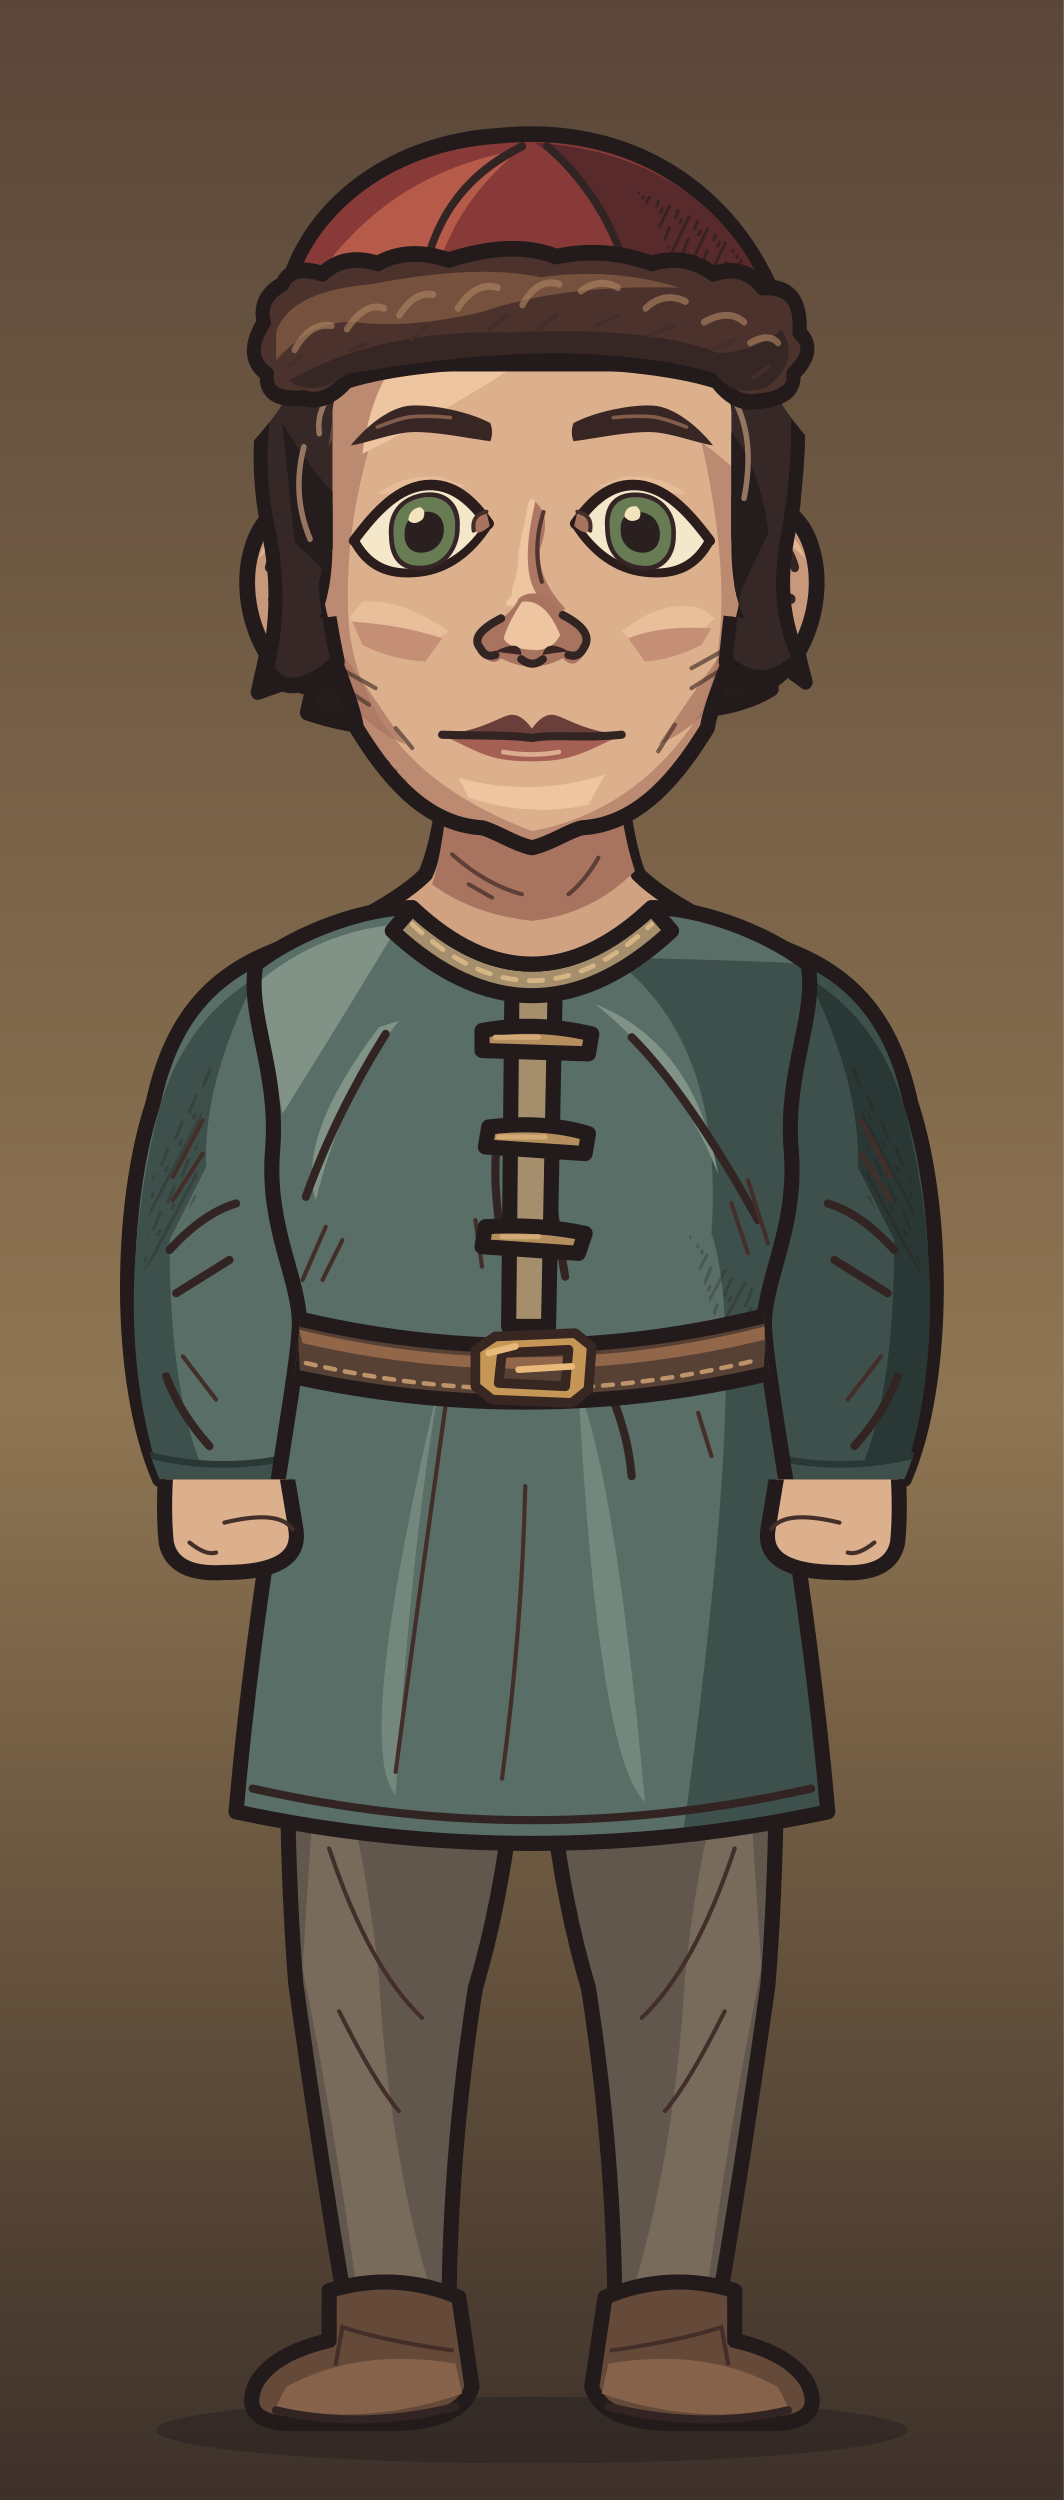
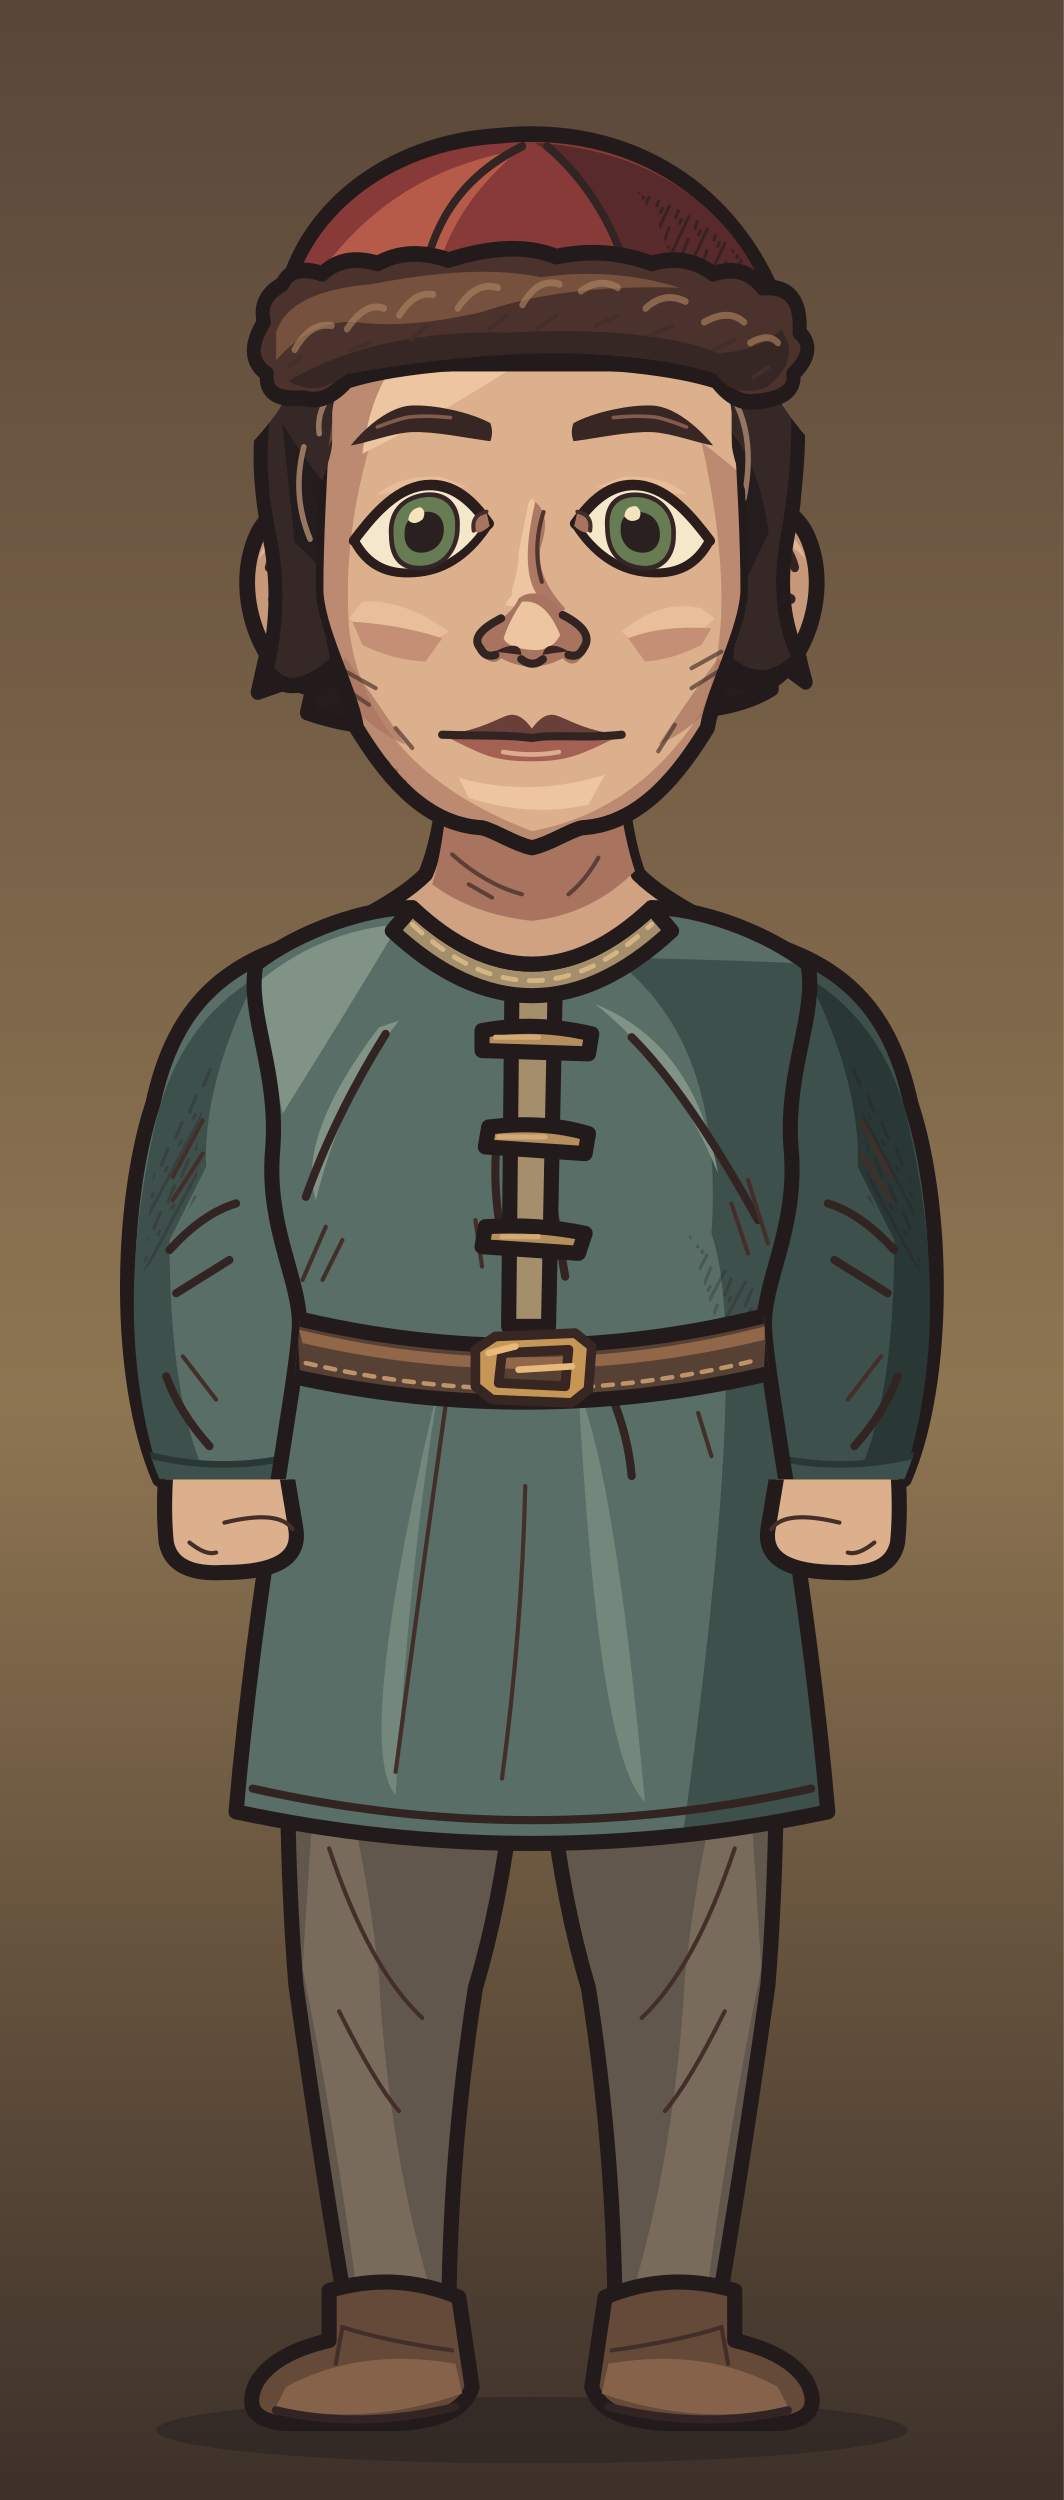
<svg xmlns="http://www.w3.org/2000/svg" xmlns:xlink="http://www.w3.org/1999/xlink" aria-labelledby="title" width="320" height="752" viewBox="0 0 320 752" role="img">
  <defs>
    <style>
      .edge {stroke:#231b1b;stroke-width:4.55;stroke-linecap:round;stroke-linejoin:round}
      .seam {fill:none;stroke:#332424;stroke-width:2.45;stroke-linecap:round;stroke-linejoin:round}
      .etch {fill:none;stroke:#442e2a;stroke-width:1.25;stroke-linecap:round}
      .hair-line {fill:none;stroke:#967661;stroke-width:1.45;stroke-linecap:round}
      .white {fill:#f5e7ca;stroke:#2a1d1c;stroke-width:2.65;stroke-linejoin:round}
      .label {fill:#efdfc1;font:600 20px Georgia,serif}
      .muted {fill:#b8aa96;font:13px 'Segoe UI',sans-serif}
      .section {fill:#dcbb8e;font:600 14px 'Segoe UI',sans-serif}
    </style>
    <linearGradient id="umber" x2="0" y2="1" gradientUnits="objectBoundingBox">
      <stop stop-color="#594639" />
      <stop offset=".56" stop-color="#8e7552" />
      <stop offset="1" stop-color="#3c3029" />
    </linearGradient>
    <linearGradient id="ash" x2="0" y2="1" gradientUnits="objectBoundingBox">
      <stop stop-color="#3b423d" />
      <stop offset=".56" stop-color="#7a7d67" />
      <stop offset="1" stop-color="#242b28" />
    </linearGradient>
    <linearGradient id="rose" x2="0" y2="1" gradientUnits="objectBoundingBox">
      <stop stop-color="#51404a" />
      <stop offset=".56" stop-color="#8a6972" />
      <stop offset="1" stop-color="#372c33" />
    </linearGradient>
    <pattern id="paper-grain" width="63" height="57" patternUnits="userSpaceOnUse">
      <path d="M1 16l2-1m21-4 5-2m16 7 6-1M12 32l3-1m16 11 4-1m20-14 4 1M4 51l5-1m41 0 9-2" fill="none" stroke="#231a1b" stroke-width=".85" opacity=".19" />
      <path d="M4 5l9-1m29 2 2-1M1 40l4-1m12 9 1-1m21-23 4-1m9 12 5-2" fill="none" stroke="#f0dbb5" stroke-width=".85" opacity=".23" />
      <path d="M16 19h.6m13-3h.7m28 6h.7m-39 15h.6m23 4h.6m-12 11h.7m29-39h.7" fill="none" stroke="#21191a" stroke-width="1.2" opacity=".28" stroke-linecap="round" />
    </pattern>
    <pattern id="ink-lines" width="7" height="9" patternUnits="userSpaceOnUse" patternTransform="rotate(28)">
      <path d="M1 -2V10m2.8-8 .6 6m1.9-1v5" stroke="#271d1d" stroke-width=".95" fill="none" opacity=".65" />
    </pattern>
    <radialGradient id="vignette" cx=".5" cy=".39" r=".72">
      <stop offset=".47" stop-color="#20191c" stop-opacity="0" />
      <stop offset="1" stop-color="#20191c" stop-opacity=".48" />
    </radialGradient>
    <g id="firs" fill="currentColor">
      <path d="M10 439Q15 379 12 300L9 220 15 146 15 54 19 80 21 147 28 230 25 326 29 439Z" />
      <path d="M17 169Q27 174 45 174L57 169 49 179 27 187 17 185                M18 194Q29 196 52 192L63 183 56 194 26 205 16 207                M15 225Q46 230 67 218L77 206 71 223 42 238 18 241                M17 252Q48 255 78 245L91 230 84 249 52 266 20 269                M14 282Q40 281 71 278L88 261 84 281 57 291 19 298                M19 312Q43 316 69 310L88 299 84 310 58 322 22 325" />
      <path d="M6 312 0 315V284L11 285M0 266 13 270V250L0 249M0 220 15 221 15 206 0 202                M0 180 16 181V167L0 165M0 141 15 150V138L0 133M0 112 17 127V118L0 104" />
      <path d="M64 440Q55 380 58 324L59 258 63 217 68 222 65 266 68 328 76 440Z                M63 291Q78 294 89 282L100 267 96 283 81 301 62 307                M63 323Q80 323 106 304L98 321 68 339                M63 316Q44 306 37 293L41 307 64 329Z" />
    </g>
    <g id="brambles" fill="none" stroke="currentColor" stroke-linecap="round" stroke-linejoin="round">
      <path stroke-width="3.8" d="M9 440Q13 401 21 380T26 333m-8 57Q39 375 43 352m-28 46Q6 377 0 376M41 440Q41 402 63 385m-20 44q26-6 39-30" />
      <path stroke-width="2" d="M23 364l14-13m-12 4-7-15m20 29 17-4m-15-1 1-11m13 49 2-17m2 14 18-5m-34 32q-12-10-17-10" />
    </g>
    <g id="night-scratches" fill="none" stroke="currentColor" stroke-width="1.2" stroke-linecap="round">
      <path d="M16 113q32-11 54-8m-30 9 16-3m184-40q19-4 44 1m-11 7 19 4                M24 335q33-3 68-16m-44 16 26-4m164-9q31 5 60-3m-39 8 38-3                M27 391q22-6 52-5m168 14q28-8 57-8m-40 11 24-4                M55 178l18-6m177 36 17 3m-12-4 17-1" />
    </g>
    <g id="shirt-setting">
      <rect width="320" height="440" fill="url(#umber)" />
      <path d="M50 217q24 8 64 1l-15 7-56 6m176-90q39-13 70-5l-26 4 28 2-64 6" fill="#856c54" opacity=".5" />
      <use xlink:href="#firs" style="color:#342827" opacity=".52" transform="translate(-26 8)" />
      <use xlink:href="#firs" style="color:#413128" opacity=".58" transform="translate(340 101) scale(-1 .81)" />
      <use xlink:href="#night-scratches" style="color:#dfbb87" opacity=".28" />
      <use xlink:href="#brambles" style="color:#291f22" opacity=".71" />
      <rect width="320" height="440" fill="url(#vignette)" />
      <rect width="320" height="440" fill="url(#paper-grain)" />
    </g>
    <g id="armor-setting">
      <rect width="320" height="440" fill="url(#ash)" />
      <path d="M42 173q49-4 68 3l-43 6 25 3-49 4m151 35q47 10 104-6l-26 14-62 8Z" fill="#707764" opacity=".48" />
      <use xlink:href="#firs" style="color:#27312c" opacity=".64" transform="translate(-36 30)" />
      <use xlink:href="#firs" style="color:#303833" opacity=".75" transform="translate(324 45) scale(-.86 1.03)" />
      <use xlink:href="#brambles" style="color:#252a27" opacity=".62" transform="translate(319 10) scale(-1 1)" />
      <use xlink:href="#night-scratches" style="color:#d8d8a9" opacity=".28" transform="translate(-2 21)" />
      <rect width="320" height="440" fill="url(#vignette)" />
      <rect width="320" height="440" fill="url(#paper-grain)" />
    </g>
    <g id="woman-setting">
      <rect width="320" height="440" fill="url(#rose)" />
      <path d="M44 235q40-4 76-1l-20 6-36 2 19 3-44 5m183-50q35 3 60-3l-24 9-31 2" fill="#775d65" opacity=".6" />
      <use xlink:href="#firs" style="color:#3b2b34" opacity=".58" transform="translate(-20 84) scale(.86 .91)" />
      <use xlink:href="#firs" style="color:#3d2e39" opacity=".68" transform="translate(327 54) scale(-.85 .98)" />
      <path d="M300 440q-2-82-6-173l-9-103 7-35 12 42 9 98 7 171Z                M294 195q-10-18-25-24l-15-1 13-4 11 2 18 15                M285 162q-13-22-34-27l-7 4 7-11 17 4 20 17                M303 242q-18-23-36-27l-13 3 15-9 11 2 21 15" fill="#3a2b33" opacity=".64" />
      <use xlink:href="#brambles" style="color:#2d2229" opacity=".8" transform="translate(12 6)" />
      <use xlink:href="#night-scratches" style="color:#e1b8a8" opacity=".28" transform="translate(0 7)" />
      <rect width="320" height="440" fill="url(#vignette)" />
      <rect width="320" height="440" fill="url(#paper-grain)" />
    </g>
    <pattern id="mail-rings" width="14" height="13" patternUnits="userSpaceOnUse" patternTransform="rotate(-7)">
      <path d="M-1 2q3-3 6 0 1 3-2 5Q0 8-1 5M6 2q3-3 6 0 1 3-2 5Q7 8 6 5M3 8q3-3 6 0 1 3-2 5-3 1-4-2M10 8q3-3 6 0" fill="none" stroke="#2d2c28" stroke-width="1.6" stroke-linecap="round" />
      <path d="M-.5 4q1.5-2 3-1m5 1q1.4-2 3-1M4 10q1.5-2 3-1m4 1q1.4-2 3-1" fill="none" stroke="#9a9b87" stroke-width="1.12" opacity=".78" stroke-linecap="round" />
    </pattern>
    <pattern id="armor-plates" width="47" height="24" patternUnits="userSpaceOnUse" patternTransform="translate(4 4) rotate(2)">
      <path d="M1 0l21 .7 1 18-3 3-17-1-1-4Zm24 1 19-1 2 15-3 7-19-2Z" fill="#85867a" stroke="#352e2a" stroke-width="1.75" stroke-linejoin="round" />
      <path d="M2 2l18 .2-.2 4L5 7 4 17Zm24 0 16-1 1 4-14 2-3 10Z" fill="#a9a58d" />
      <path d="M19 4l4 14-3 3-16-1 13-4Zm22 2 4 10-2 5-17-1 13-4Z" fill="#62655f" />
      <path d="M7 7l1-.5m6 12 3-2m16-7 5-1m-7 5 4-2" fill="none" stroke="#d0c0a0" stroke-width=".9" opacity=".76" />
      <path d="M6 12q2-2 2.7 1-1 2.2-2.7.5Zm12 1q1.8-2 2.4.6-1 2.6-2.5.8Zm11 1q1-2.2 2.8-1-.2 2.9-2.8 2.1Zm12-2q2.2-1.4 2.3.8-1 2.3-2.3.5Z" fill="#3c342d" />
    </pattern>
    <clipPath id="portrait-frame">
      <rect width="320" height="752" />
    </clipPath>
    <clipPath id="headgear-hair-back-reveal">
      <path d="M88.662 109.5H231.338Q229.338 118.5 249.338 138.5L320 215V440H0V215L70.662 138.5Q90.662 118.5 88.662 109.5Z" />
    </clipPath>
    <clipPath id="wardrobe-torso-mask">
      <path d="M124 273 C110 273 90 280 77 290 C74 305 84 322 82 346 C80 370 91 386 90 400 C89 418 77 476 71 545 Q160 564 249 545 C243 476 231 418 230 400 C229 386 240 370 238 346 C236 322 246 305 243 290 C230 280 210 273 196 273 Q160 307 124 273Z" />
    </clipPath>
    <clipPath id="wardrobe-sleeve-mask">
      <path d="M88 284 C66 291 52 304 46 332 C36 362 35 415 48 445 H87 L106 336Z" />
    </clipPath>
    <clipPath id="face-shape-clip">
      <path d="M 160 73 C 191 73 219 90 223 128 C 224 143 225 164 225 177 C 225 189 214.75 207 212.75 219 C 204.75 232 193 248 175 249 C 171 250 165 254 160 255 C 155 254 149 250 145 249 C 127 248 115.25 232 107.25 219 C 105.25 207 95 189 95 177 C 95 164 96 143 97 128 C 101 90 129 73 160 73 Z" />
    </clipPath>
    <clipPath id="face-features-eye-left">
      <path d="M-21 0 C-16 -6 -9 -14 0 -14 C9 -14 15 -7 19.5 0 C14 8 7 12 -1 12 C-11 12 -17 8 -21 0Z" />
    </clipPath>
    <clipPath id="face-features-eye-right">
      <path d="M-21 0 C-16 -6 -9 -14 0 -14 C9 -14 15 -7 19.5 0 C14 8 7 12 -1 12 C-11 12 -17 8 -21 0Z" />
    </clipPath>
    <clipPath id="face-features-nose-bridge">
      <path d="M154 144H167V179L172 185V187H149V185L154 179Z" />
    </clipPath>
    <clipPath id="headgear-hair-front-reveal">
      <path d="M88.662 109.5H231.338Q229.338 118.5 249.338 138.5L320 215V440H0V215L70.662 138.5Q90.662 118.5 88.662 109.5Z" />
    </clipPath>
    <clipPath id="headgear-hair-face">
      <path d="M25 0H100V164Q100 178 96 186Q160 177 224 186Q220 178 220 164V0H295V337H25Z" />
    </clipPath>
+     <mask id="hair-face-opening" maskUnits="userSpaceOnUse" x="0" y="0" width="320" height="440">
+       <rect fill="white" x="0" y="0" width="320" height="440" />
+       <g clip-path="url(#face-shape-clip)">
+         <path d="M220 132C220 117 197 107 160 107S100 117 100 132C100 142 89 158 89 176V300H231V176C231 158 220 142 220 132Z" fill="black" />
+       </g>
+     </mask>
    <clipPath id="hair-crown-clip">
      <path d="M97 198q-16 13-23 2 5-19 1-38-7-29 2-52 9-36 38-49 25-14 48-9 28-6 54 12 28 18 29 53 2 21-3 45-4 20 4 35-12 11-24 1Q226 172 226.5 174Q224 151 217 125Q199 129 182 116Q166 106 155 98Q142 112 118 121Q108 125 101 125Q99 148 93 176Q94 185 97 198Z" />
    </clipPath>
    <clipPath id="full-costume-hands-clip">
      <rect x="0" y="445" width="320" height="307" />
    </clipPath>
  </defs>
  <g data-part="full-costume">
    <rect width="320" height="752" fill="url(#umber)" />
    <ellipse cx="160" cy="731" rx="113" ry="10" fill="#261f20" opacity=".5" />
    <g>
      <path d="M87 469 L158 469 Q158 548 143 598 Q135 649 135 700 H105 Q97 654 89 597 Q85 548 87 469Z" fill="#62574d" class="edge" />
      <path d="M96 514 Q109 546 114 595 Q117 649 131 694 H108Q101 641 91 592Z" fill="#8c7c69" opacity=".53" />
      <path d="M99 556Q111 592 127 607 M102 605Q113 627 120 635" class="etch" />
      <g transform="translate(0 0)">
        <path d="M99 689Q119 683 138 691L142 718Q139 728 120 729H86Q72 728 77 717Q82 708 99 704Z" fill="#654939" class="edge" />
        <path d="M86 718Q108 706 137 711L139 720Q110 730 83 724Z" fill="#87624a" />
        <path d="M101 711L103 700Q115 704 136 707" class="etch" />
        <path d="M83 725Q108 731 137 724" class="seam" />
      </g>
    </g>
    <g transform="translate(320 0) scale(-1 1)">
      <path d="M87 469 L158 469 Q158 548 143 598 Q135 649 135 700 H105 Q97 654 89 597 Q85 548 87 469Z" fill="#62574d" class="edge" />
      <path d="M96 514 Q109 546 114 595 Q117 649 131 694 H108Q101 641 91 592Z" fill="#8c7c69" opacity=".53" />
      <path d="M99 556Q111 592 127 607 M102 605Q113 627 120 635" class="etch" />
      <g transform="translate(0 0)">
        <path d="M99 689Q119 683 138 691L142 718Q139 728 120 729H86Q72 728 77 717Q82 708 99 704Z" fill="#654939" class="edge" />
        <path d="M86 718Q108 706 137 711L139 720Q110 730 83 724Z" fill="#87624a" />
        <path d="M101 711L103 700Q115 704 136 707" class="etch" />
        <path d="M83 725Q108 731 137 724" class="seam" />
      </g>
    </g>
  </g>
  <g clip-path="url(#portrait-frame)">
    <g id="hair-back">
      <g clip-path="url(#headgear-hair-back-reveal)">
        <g transform="matrix(0.926 0 0 1.024 11.765 -3.765)">
          <path d="M104 96q-25 16-27 45-7 21 0 42l-6 24 19-6-3 12q35 11 69-6 59 12 82-1l-4-12 15 10q-9-29-4-52 4-39-23-58Z" fill="#241c1d" class="edge" />
        </g>
      </g>
    </g>
    <g data-part="neck">
      <g id="face-shape-neck">
        <path d="M 135 219 Q 134 249 128 263 Q 121 270 105 278 L 122 301 198 301 215 278 Q 199 270 192 263 Q 187 250 185 219 Z" fill="#d0a282" class="edge" />
        <path d="M 135 224 185 224 Q 186 247 191 262 Q 178 275 160 277 Q 142 275 130 266 Q 135 249 135 224 Z" fill="#a87460" />
        <path d="M 136 257 q 10 9 21 12 m -16 -3 7 4 m 32 -12 q -4 7 -9 11" class="etch" opacity=".75" />
      </g>
    </g>
    <path d="M88 284 C66 291 52 304 46 332 C36 362 35 415 48 445 H87 L106 336Z" fill="#586e66" class="edge" />
    <path d="M47 337 Q54 308 77 294 Q61 326 62 351 L51 373 Q51 421 62 444 H48 Q33 397 47 337Z" fill="#3e504c" />
    <path d="M46 354 Q57 326 66 315 Q57 342 60 359 L43 383Z" fill="url(#ink-lines)" opacity=".44" />
    <path d="M51 376 q10 -11 20 -14 m-18 27 16 -10 M50 414 q4 11 13 21" class="seam" />
    <path d="M52 354 l9 -17 m-9 24 9 -14 m-6 61 10 13" class="etch" />
    <g clip-path="url(#wardrobe-sleeve-mask)">
      <path d="M42 437Q67.5 444 92 437V445H42Z" fill="#3e504c" />
      <path d="M42 437Q67.5 444 92 437" fill="none" stroke="#293735" stroke-width="2" />
    </g>
    <g transform="translate(320 0) scale(-1 1)">
      <path d="M88 284 C66 291 52 304 46 332 C36 362 35 415 48 445 H87 L106 336Z" fill="#3e504c" class="edge" />
      <path d="M47 337 Q54 308 77 294 Q61 326 62 351 L51 373 Q51 421 62 444 H48 Q33 397 47 337Z" fill="#293735" />
      <path d="M46 354 Q57 326 66 315 Q57 342 60 359 L43 383Z" fill="url(#ink-lines)" opacity=".44" />
      <path d="M51 376 q10 -11 20 -14 m-18 27 16 -10 M50 414 q4 11 13 21" class="seam" />
      <path d="M52 354 l9 -17 m-9 24 9 -14 m-6 61 10 13" class="etch" />
      <g clip-path="url(#wardrobe-sleeve-mask)">
        <path d="M42 437Q67.5 444 92 437V445H42Z" fill="#3e504c" />
        <path d="M42 437Q67.5 444 92 437" fill="none" stroke="#293735" stroke-width="2" />
      </g>
    </g>
    <path d="M124 273 C110 273 90 280 77 290 C74 305 84 322 82 346 C80 370 91 386 90 400 C89 418 77 476 71 545 Q160 564 249 545 C243 476 231 418 230 400 C229 386 240 370 238 346 C236 322 246 305 243 290 C230 280 210 273 196 273 Q160 307 124 273Z" fill="#586e66" />
    <g data-part="torso" clip-path="url(#wardrobe-torso-mask)">
      <path d="M77 296 Q96 280 120 278 Q105 303 85 335Z" fill="#819387" />
      <path d="M184 288 Q230 289 243 290 L254 555 H205 Q226 405 214 371 Q218 313 184 288Z" fill="#3e504c" />
      <path d="M78 344 Q88 359 84 381 L69 402 L61 359Z" fill="#3e504c" />
      <path d="M207 371 Q223 390 235 386 L234 416 L220 412Z" fill="url(#ink-lines)" opacity=".42" />
      <path d="M120 307 Q103 329 95 361 Q89 342 114 309Z M179 302 Q209 314 216 353 Q203 321 179 302Z" fill="#819387" />
      <path d="M133 412Q124 460 119 540Q106 525 133 412Z M174 418Q185 444 194 542Q180 529 174 418Z" fill="#819387" opacity=".68" />
      <path d="M134 423Q126 480 119 533 M158 447Q157 490 151 535" class="etch" />
      <path d="M76 538Q160 557 244 538" class="seam" />
      <path d="M116 311 Q101 335 92 360 M190 312 Q207 329 228 367 M150 338 q-3 22 3 42 m11 -31 6 35 M184 420q5 12 6 24" class="seam" />
      <path d="M98 369 l-7 16 m12 -12 -6 12 M225 355 l6 19 m-11 -12 5 15 M143 367 l2 14 m65 44 4 13" class="etch" />
      <path d="M154 296 167 297 165 399 153 399Z" fill="#a58e6b" class="edge" />
      <path d="M145 310q16 -3 33 1l-1 6-32 -1Z M147 339q17 -2 30 2l-1 6-30 -2Z M146 369q16 -1 30 2l-2 6-29 -2Z" fill="#b58e5e" class="edge" />
      <path d="M149 312h13m-12 30h14m-13 30h11" fill="none" stroke="#d3aa76" stroke-width="1.5" stroke-linecap="round" />
      <path d="M124 273 Q160 307 196 273 L202 280 Q160 319 118 280Z" fill="#a58e6b" class="edge" />
      <path d="M124 278 Q160 312 196 278" fill="none" stroke="#d6b585" stroke-width="1.45" stroke-dasharray="4 4" stroke-linecap="round" />
    </g>
    <path d="M124 273 C110 273 90 280 77 290 C74 305 84 322 82 346 C80 370 91 386 90 400 C89 418 77 476 71 545 Q160 564 249 545 C243 476 231 418 230 400 C229 386 240 370 238 346 C236 322 246 305 243 290 C230 280 210 273 196 273 Q160 307 124 273Z" fill="none" class="edge" />
    <g data-part="belt" clip-path="url(#wardrobe-torso-mask)">
      <path d="M87 396 Q160 414 233 395 L232 413 Q160 430 88 414Z" fill="#574034" class="edge" />
      <path d="M90 400 Q160 417 230 399 L230 403 Q160 420 91 404Z" fill="#916649" />
      <path d="M92 410 Q160 426 228 409" fill="none" stroke="#bd9369" stroke-width="1.35" stroke-dasharray="3 3" stroke-linecap="round" />
      <path d="M149 402l24 -1 5 4-1 13-5 4-24 -1-5 -4v-11Z M151 407l-1 9 20 1 1 -11Z" fill="#c69657" fill-rule="evenodd" stroke="#372621" stroke-width="2.9" stroke-linejoin="round" />
      <path d="M156 412l16 -1m-25 -4 8 -2" fill="none" stroke="#e9b97b" stroke-width="2" stroke-linecap="round" />
    </g>
    <g id="face-shape">
      <g id="face-shape-ears">
        <g transform="translate(105 179) scale(-1.046 1.19)">
          <path d="M -4 -15 C 7 -26 22 -25 27 -14 C 34 1 24 21 12 23 L -4 18 Z" fill="#c7987a" class="edge" />
          <path d="M 7 -15 C 16 -20 24 -16 26 -9 C 22 -14 16 -14 13 -11 L 10 -1 Z" fill="#edc5a0" opacity=".66" />
          <path d="M 23 -7 Q 20 -17 10 -11 L 7 2 M 22 1 Q 15 -2 11 6" class="seam" />
        </g>
        <g transform="translate(215 179) scale(1.046 1.19)">
          <path d="M -4 -15 C 7 -26 22 -25 27 -14 C 34 1 24 21 12 23 L -4 18 Z" fill="#c7987a" class="edge" />
          <path d="M 7 -15 C 16 -20 24 -16 26 -9 C 22 -14 16 -14 13 -11 L 10 -1 Z" fill="#edc5a0" opacity=".66" />
          <path d="M 23 -7 Q 20 -17 10 -11 L 7 2 M 22 1 Q 15 -2 11 6" class="seam" />
        </g>
      </g>
      <path d="M 160 73 C 191 73 219 90 223 128 C 224 143 225 164 225 177 C 225 189 214.75 207 212.75 219 C 204.75 232 193 248 175 249 C 171 250 165 254 160 255 C 155 254 149 250 145 249 C 127 248 115.25 232 107.25 219 C 105.25 207 95 189 95 177 C 95 164 96 143 97 128 C 101 90 129 73 160 73 Z" fill="#dcb08c" />
      <g clip-path="url(#face-shape-clip)">
        <path d="M 70 141 Q 104 91 123 103 Q 102 148 105 189 Q 110 231 160 250 Q 192 244 211 214 Q 223 186 211 133 Q 235 151 250 174 L 250 265 70 265 Z" fill="#bb8a70" />
        <path d="M 109 136.5 Q 114 99 142 98 Q 173 89 195 107 Q 174 98 152 112 Q 130 126 109 136.5 Z" fill="#edc5a0" />
        <g transform="translate(160 0) scale(-1 1)">
          <path d="M 25 190 Q 39 180 51 181 L 55 186 Q 45 194 32 194 Z" fill="#edc5a0" opacity=".72" />
          <path d="M 27 192 Q 39 188 54 187 L 51 194 Q 42 198.5 32 199 Z" fill="#c58f76" />
          <path d="M 56 198 Q 48 209 38 224 Q 52 218 62 202 Z" fill="#a87460" opacity=".73" />
        </g>
        <g transform="translate(160 0) scale(1 1)">
          <path d="M 27 190 Q 39 180 51 183 L 55 186 Q 45 196 32 194 Z" fill="#edc5a0" opacity=".72" />
          <path d="M 29 192 Q 39 188 54 189 L 51 194 Q 42 198.5 34 199 Z" fill="#c58f76" />
          <path d="M 56 198 Q 48 209 38 224 Q 52 218 62 202 Z" fill="#a87460" opacity=".73" />
        </g>
        <path d="M 92 183 Q 99 211 120 232 L 132 247 119 248 Q 98 234 85 212 Z M 229 184 Q 224 217 203 241 L 193 250 209 247 Q 230 233 240 211 Z" fill="url(#ink-lines)" opacity=".42" />
        <path d="M 138 234 Q 160 240 182 233 L 177 242 Q 160 246 141 240 Z" fill="#edc5a0" />
        <path d="M 104 202 l 9 5 m -8 1 6 4 m 97 -11 9 -5 m -9 11 8 -5 m -97 17 5 6 m 74 1 5 -8" class="etch" opacity=".65" />
      </g>
      <path d="M 160 73 C 191 73 219 90 223 128 C 224 143 225 164 225 177 C 225 189 214.75 207 212.75 219 C 204.75 232 193 248 175 249 C 171 250 165 254 160 255 C 155 254 149 250 145 249 C 127 248 115.25 232 107.25 219 C 105.25 207 95 189 95 177 C 95 164 96 143 97 128 C 101 90 129 73 160 73 Z" fill="none" class="edge" />
    </g>
    <g clip-path="url(#face-shape-clip)">
      <g data-part="eyes">
        <g transform="matrix(1 -0.12 0 1 127.5 160)">
          <path d="M-14 -13 Q-7 -18 5 -16 L13 -12" fill="#edc5a0" opacity=".65" />
          <path d="M-21 0 C-16 -6 -9 -14 0 -14 C9 -14 15 -7 19.5 0 C14 8 7 12 -1 12 C-11 12 -17 8 -21 0Z" class="white" />
          <g clip-path="url(#face-features-eye-left)">
            <g transform="translate(0 0) scale(1 1)">
              <path d="M-9.8 0 C-10.4 -7 -6.6 -10.9 0 -11.1 C6.1 -11.2 10.5 -7 10.1 -.3 C10.2 5.9 6.4 11 0 10.8 C-6.1 10.7 -9.7 7.2 -9.8 0Z" fill="#687c54" stroke="#352526" stroke-width="1.4" />
              <path d="M-5.8 -.2C-5.9-3.8-3.5-6 .1-6 3.8-6 6-3.6 6 .1 6 3.9 3.3 6.3-.2 6.2-3.9 6.1-6 3.3-5.8-.2Z" fill="#2a2020" />
              <path d="M-4.7-4.1Q-4.4-7.4-1.1-7.6 .9-6.3-.3-3.9-2.9-2-4.7-4.1Z" fill="#f3e4bd" />
            </g>
          </g>
          <path d="M-21 0 C-16 -6 -9 -14 0 -14 C9 -14 15 -7 19.5 0" fill="none" stroke="#2a1d1c" stroke-width="3.15" stroke-linecap="round" />
          <path d="M18.8 -3.8 Q14.2 -3.4 15 1.4 Q16.5 3.2 19.8 .6Z" fill="#a87460" />
          <path d="M18.8 -3.8 Q14.2 -3.4 15 1.4" class="etch" />
        </g>
        <g transform="matrix(-1 -0.12 0 1 192.5 160)">
          <path d="M-14 -13 Q-7 -18 5 -16 L13 -12" fill="#edc5a0" opacity=".65" />
          <path d="M-21 0 C-16 -6 -9 -14 0 -14 C9 -14 15 -7 19.5 0 C14 8 7 12 -1 12 C-11 12 -17 8 -21 0Z" class="white" />
          <g clip-path="url(#face-features-eye-right)">
            <g transform="translate(0 0) scale(-1 1)">
              <path d="M-9.8 0 C-10.4 -7 -6.6 -10.9 0 -11.1 C6.1 -11.2 10.5 -7 10.1 -.3 C10.2 5.9 6.4 11 0 10.8 C-6.1 10.7 -9.7 7.2 -9.8 0Z" fill="#687c54" stroke="#352526" stroke-width="1.4" />
              <path d="M-5.8 -.2C-5.9-3.8-3.5-6 .1-6 3.8-6 6-3.6 6 .1 6 3.9 3.3 6.3-.2 6.2-3.9 6.1-6 3.3-5.8-.2Z" fill="#2a2020" />
              <path d="M-4.7-4.1Q-4.4-7.4-1.1-7.6 .9-6.3-.3-3.9-2.9-2-4.7-4.1Z" fill="#f3e4bd" />
            </g>
          </g>
          <path d="M-21 0 C-16 -6 -9 -14 0 -14 C9 -14 15 -7 19.5 0" fill="none" stroke="#2a1d1c" stroke-width="3.15" stroke-linecap="round" />
          <path d="M18.8 -3.8 Q14.2 -3.4 15 1.4 Q16.5 3.2 19.8 .6Z" fill="#a87460" />
          <path d="M18.8 -3.8 Q14.2 -3.4 15 1.4" class="etch" />
        </g>
      </g>
      <g data-part="brows">
        <g transform="matrix(1 0 0 1 127.5 131)">
          <path d="M-22 3 C-17 -3.22 -10 -8.6 -4 -9 C3 -9.4 14 -7 20 -3.72 Q21 -1 20 1.72 C14 1 3 -1.4 -4 -1 C-10 -0.6 -17 2.22 -22 3Z" fill="#382625" />
          <path d="M-14 -2.55 Q-7 -5.3 -4 -5.6 Q1 -6.1 8 -5.4" fill="none" stroke="#835c4b" stroke-width="1.1" stroke-linecap="round" />
        </g>
        <g transform="matrix(-1 0 0 1 192.5 131)">
          <path d="M-22 3 C-17 -3.22 -10 -8.6 -4 -9 C3 -9.4 14 -7 20 -3.72 Q21 -1 20 1.72 C14 1 3 -1.4 -4 -1 C-10 -0.6 -17 2.22 -22 3Z" fill="#382625" />
          <path d="M-14 -2.55 Q-7 -5.3 -4 -5.6 Q1 -6.1 8 -5.4" fill="none" stroke="#835c4b" stroke-width="1.1" stroke-linecap="round" />
        </g>
      </g>
      <g data-part="nose">
        <g clip-path="url(#face-features-nose-bridge)">
          <path d="M159 151 Q161 148 161 154 Q157 169 162 177 L158 183 152 182 Q156 174 156 166Z" fill="#edc5a0" />
          <path d="M161 151 Q166 155 162.5 165 Q161.5 174 170 183 L167 187 161 178 Q156.5 170 161 151Z" fill="#a87460" opacity=".93" />
          <path d="M163.5 154 Q160 165 163 175" class="etch" opacity=".9" />
        </g>
        <path d="M156 180 Q160 177 165 180 C167 182 169.28 184 174 188 Q178 192 176 196 Q173 202 169.28 198 Q160 203 150.72 198 Q148 201 144 196 Q142 192 146 189 Q154 185 156 180Z" fill="#a87460" />
        <path d="M157 181 Q164 180 168.5 191 Q165.95 196 160 195.5 Q152.775 195 151.5 192 Q153 187 157 181Z" fill="#edc5a0" />
        <path d="M150.72 186 Q141 191 144.5 195 Q146 198 149 197 M169.28 185 Q179 190 175.5 195 Q174 198 171 197" class="seam" />
        <path d="M148.8 196 q8 -4 8 1 q-8 -1 -8 -1Z M163.2 197 q1 -5 8 -1 q-2 0 -8 1Z" fill="#3b2524" />
        <path d="M156.8 198.3 Q160.25 201 163.3 198.3" class="seam" />
      </g>
      <g data-part="mouth">
        <path d="M133 221 C145.15 220 151 215 154 215 Q157 215 160 219.2 Q163 215 166 215 C169 215 174.85 220 187 221 C174.85 227 171 229 160 229 C148 229 145.15 227 133 221Z" fill="#a36053" />
        <path d="M133 221 C145.15 220 151 215 154 215 Q157 215 160 219.2 Q163 215 166 215 C169 215 174.85 220 187 221 C174.85 222.25 167 220.7 160 222 C153 221 145.15 221.4 133 221Z" fill="#56322f" opacity=".72" />
        <path d="M133 221 C145.15 221.4 153 221 160 222 C167 220.7 174.85 222.25 187 221" class="seam" />
        <path d="M151.36 226.2 Q160 227.7 168.1 226.2" fill="none" stroke="#edc5a0" stroke-width="1.4" stroke-linecap="round" opacity=".76" />
      </g>
    </g>
    <g id="hair-front">
      <g clip-path="url(#headgear-hair-front-reveal)">
        <g clip-path="url(#headgear-hair-face)">
-           <g transform="matrix(0.926 0 0 1.024 11.765 -3.765)">
-             <path d="M97 198q-16 13-23 2 5-19 1-38-7-29 2-52 9-36 38-49 25-14 48-9 28-6 54 12 28 18 29 53 2 21-3 45-4 20 4 35-12 11-24 1Q226 172 226.5 174Q224 151 217 125Q199 129 182 116Q166 106 155 98Q142 112 118 121Q108 125 101 125Q99 148 93 176Q94 185 97 198Z" fill="#362827" class="edge" />
-             <g clip-path="url(#hair-crown-clip)">
-               <path d="M91 112q6-26 41-35 19-3 37-2 15-4 25-16-6 21-26 26-13 15-39 25l-28 11-7 14 3-19Zm76-20q22-1 37-12-3 9-9 12 13 4 21 14-25-5-38-11Z" fill="#63493d" />
-               <path d="M79 128q8 12 17 21l1 26-14-12Zm123-38 26-13 13 25Z M210 121q22 7 27 39l-11 21Z" fill="#241c1d" />
-               <path d="M83 122q-3-14 18-24t25-16q10-10 31-9t40-12M91 131q-2-13 21-23 17-7 26-18 10-10 29-6t41-9M99 135q1-12 21-18t27-14q12-10 32-10 17-1 38-11M184 106q22-5 36 8t9 36M86 135q-4 14 2 27" fill="none" stroke="#967661" stroke-width="1.8" stroke-linecap="round" stroke-linejoin="round" />
+           <g mask="url(#hair-face-opening)">
+             <g transform="matrix(0.926 0 0 1.024 11.765 -3.765)">
+               <path d="M97 198q-16 13-23 2 5-19 1-38-7-29 2-52 9-36 38-49 25-14 48-9 28-6 54 12 28 18 29 53 2 21-3 45-4 20 4 35-12 11-24 1Q226 172 226.5 174Q224 151 217 125Q199 129 182 116Q166 106 155 98Q142 112 118 121Q108 125 101 125Q99 148 93 176Q94 185 97 198Z" fill="#362827" class="edge" />
+               <g clip-path="url(#hair-crown-clip)">
+                 <path d="M91 112q6-26 41-35 19-3 37-2 15-4 25-16-6 21-26 26-13 15-39 25l-28 11-7 14 3-19Zm76-20q22-1 37-12-3 9-9 12 13 4 21 14-25-5-38-11Z" fill="#63493d" />
+                 <path d="M79 128q8 12 17 21l1 26-14-12Zm123-38 26-13 13 25Z M210 121q22 7 27 39l-11 21Z" fill="#241c1d" />
+                 <path d="M83 122q-3-14 18-24t25-16q10-10 31-9t40-12M91 131q-2-13 21-23 17-7 26-18 10-10 29-6t41-9M99 135q1-12 21-18t27-14q12-10 32-10 17-1 38-11M184 106q22-5 36 8t9 36M86 135q-4 14 2 27" fill="none" stroke="#967661" stroke-width="1.8" stroke-linecap="round" stroke-linejoin="round" />
+               </g>
            </g>
          </g>
        </g>
      </g>
    </g>
    <g id="headgear-fur_cap">
      <g transform="matrix(0.926 0 0 1.038 11.765 -4.813)">
        <path d="M79 94 C84 66 113 46 149 44 C192 40 226 60 240 93 L229 110 H90 Z" fill="#873a37" class="edge" />
        <path d="M87 89 C105 65 126 53 156 48 C143 58 133 69 128 87 Z" fill="#b65b4a" />
        <path d="M161 46 C199 48 226 65 237 92 L191 90 C187 69 175 54 161 46 Z" fill="#592a2c" />
        <path d="M194 60 Q226 70 237 92 L208 91 Q205 72 194 60 Z" fill="url(#ink-lines)" />
        <path d="M157 47 C139 55 129 67 125 84 M165 47 C177 56 187 70 191 84" class="seam" />
        <path d="M73 98 Q71 91 79 87 Q82 81 92 84 Q99 78 110 81 Q120 76 133 80 Q154 74 168 79 Q184 76 199 81 Q210 78 219 84 Q229 81 235 88 Q248 87 247 101 Q253 106 245 113 Q246 120 233 121 Q226 122 220 115 C192 107 128 107 100 115 Q93 122 86 120 Q73 121 74 113 Q66 108 73 98 Z" fill="#4b322c" class="edge" />
        <path d="M77 101 Q81 89 108 87 Q142 81 163 85 Q186 82 208 88 Q170 87 144 95 Q120 100 103 98 Q89 97 77 109 Z" fill="#76523e" />
        <path d="M81 115 Q110 100 153 101 Q198 99 221 107 Q235 106 241 100 Q248 109 236 117 Q225 120 220 113 Q177 101 100 113 Q90 120 81 115 Z" fill="#362624" />
        <path d="M83 106 q5-8 12-7 m5 1 q6-8 12-6 m5 2 q5-7 11-6 m8 4 q6-8 13-6 m8 5 q5-8 12-6 m7 2 q6-4 12-1 m9 6 q6-5 13-2 m6 6 q8-4 13 0 m2 6 q6-3 9 0" fill="none" stroke="#aa8160" stroke-width="2" stroke-linecap="round" opacity=".65" />
        <path d="M81 111 l4-3 m16-2 6-2 m14-1 5-4 m20 1 6-4 m10 4 6-4 m13 3 7-3 m10 6 8-3 m13 7 7-3 m6 11 5-3" class="etch" />
      </g>
    </g>
  </g>
  <g data-part="handheld-equipment">
    <g data-part="hands" clip-path="url(#full-costume-hands-clip)">
      <g>
        <path d="M50 441 Q49 454 50 464 Q52 474 67.5 473Q91 473 89 460 L86 442Z" fill="#dcb08c" class="edge" data-part="hand" />
        <path d="M67.5 458Q84 454 88 460 M57 464q5 4 8 3" class="etch" />
      </g>
      <g transform="translate(320 0) scale(-1 1)">
        <path d="M50 441 Q49 454 50 464 Q52 474 67.5 473Q91 473 89 460 L86 442Z" fill="#dcb08c" class="edge" data-part="hand" />
        <path d="M67.5 458Q84 454 88 460 M57 464q5 4 8 3" class="etch" />
      </g>
    </g>
  </g>
</svg>
